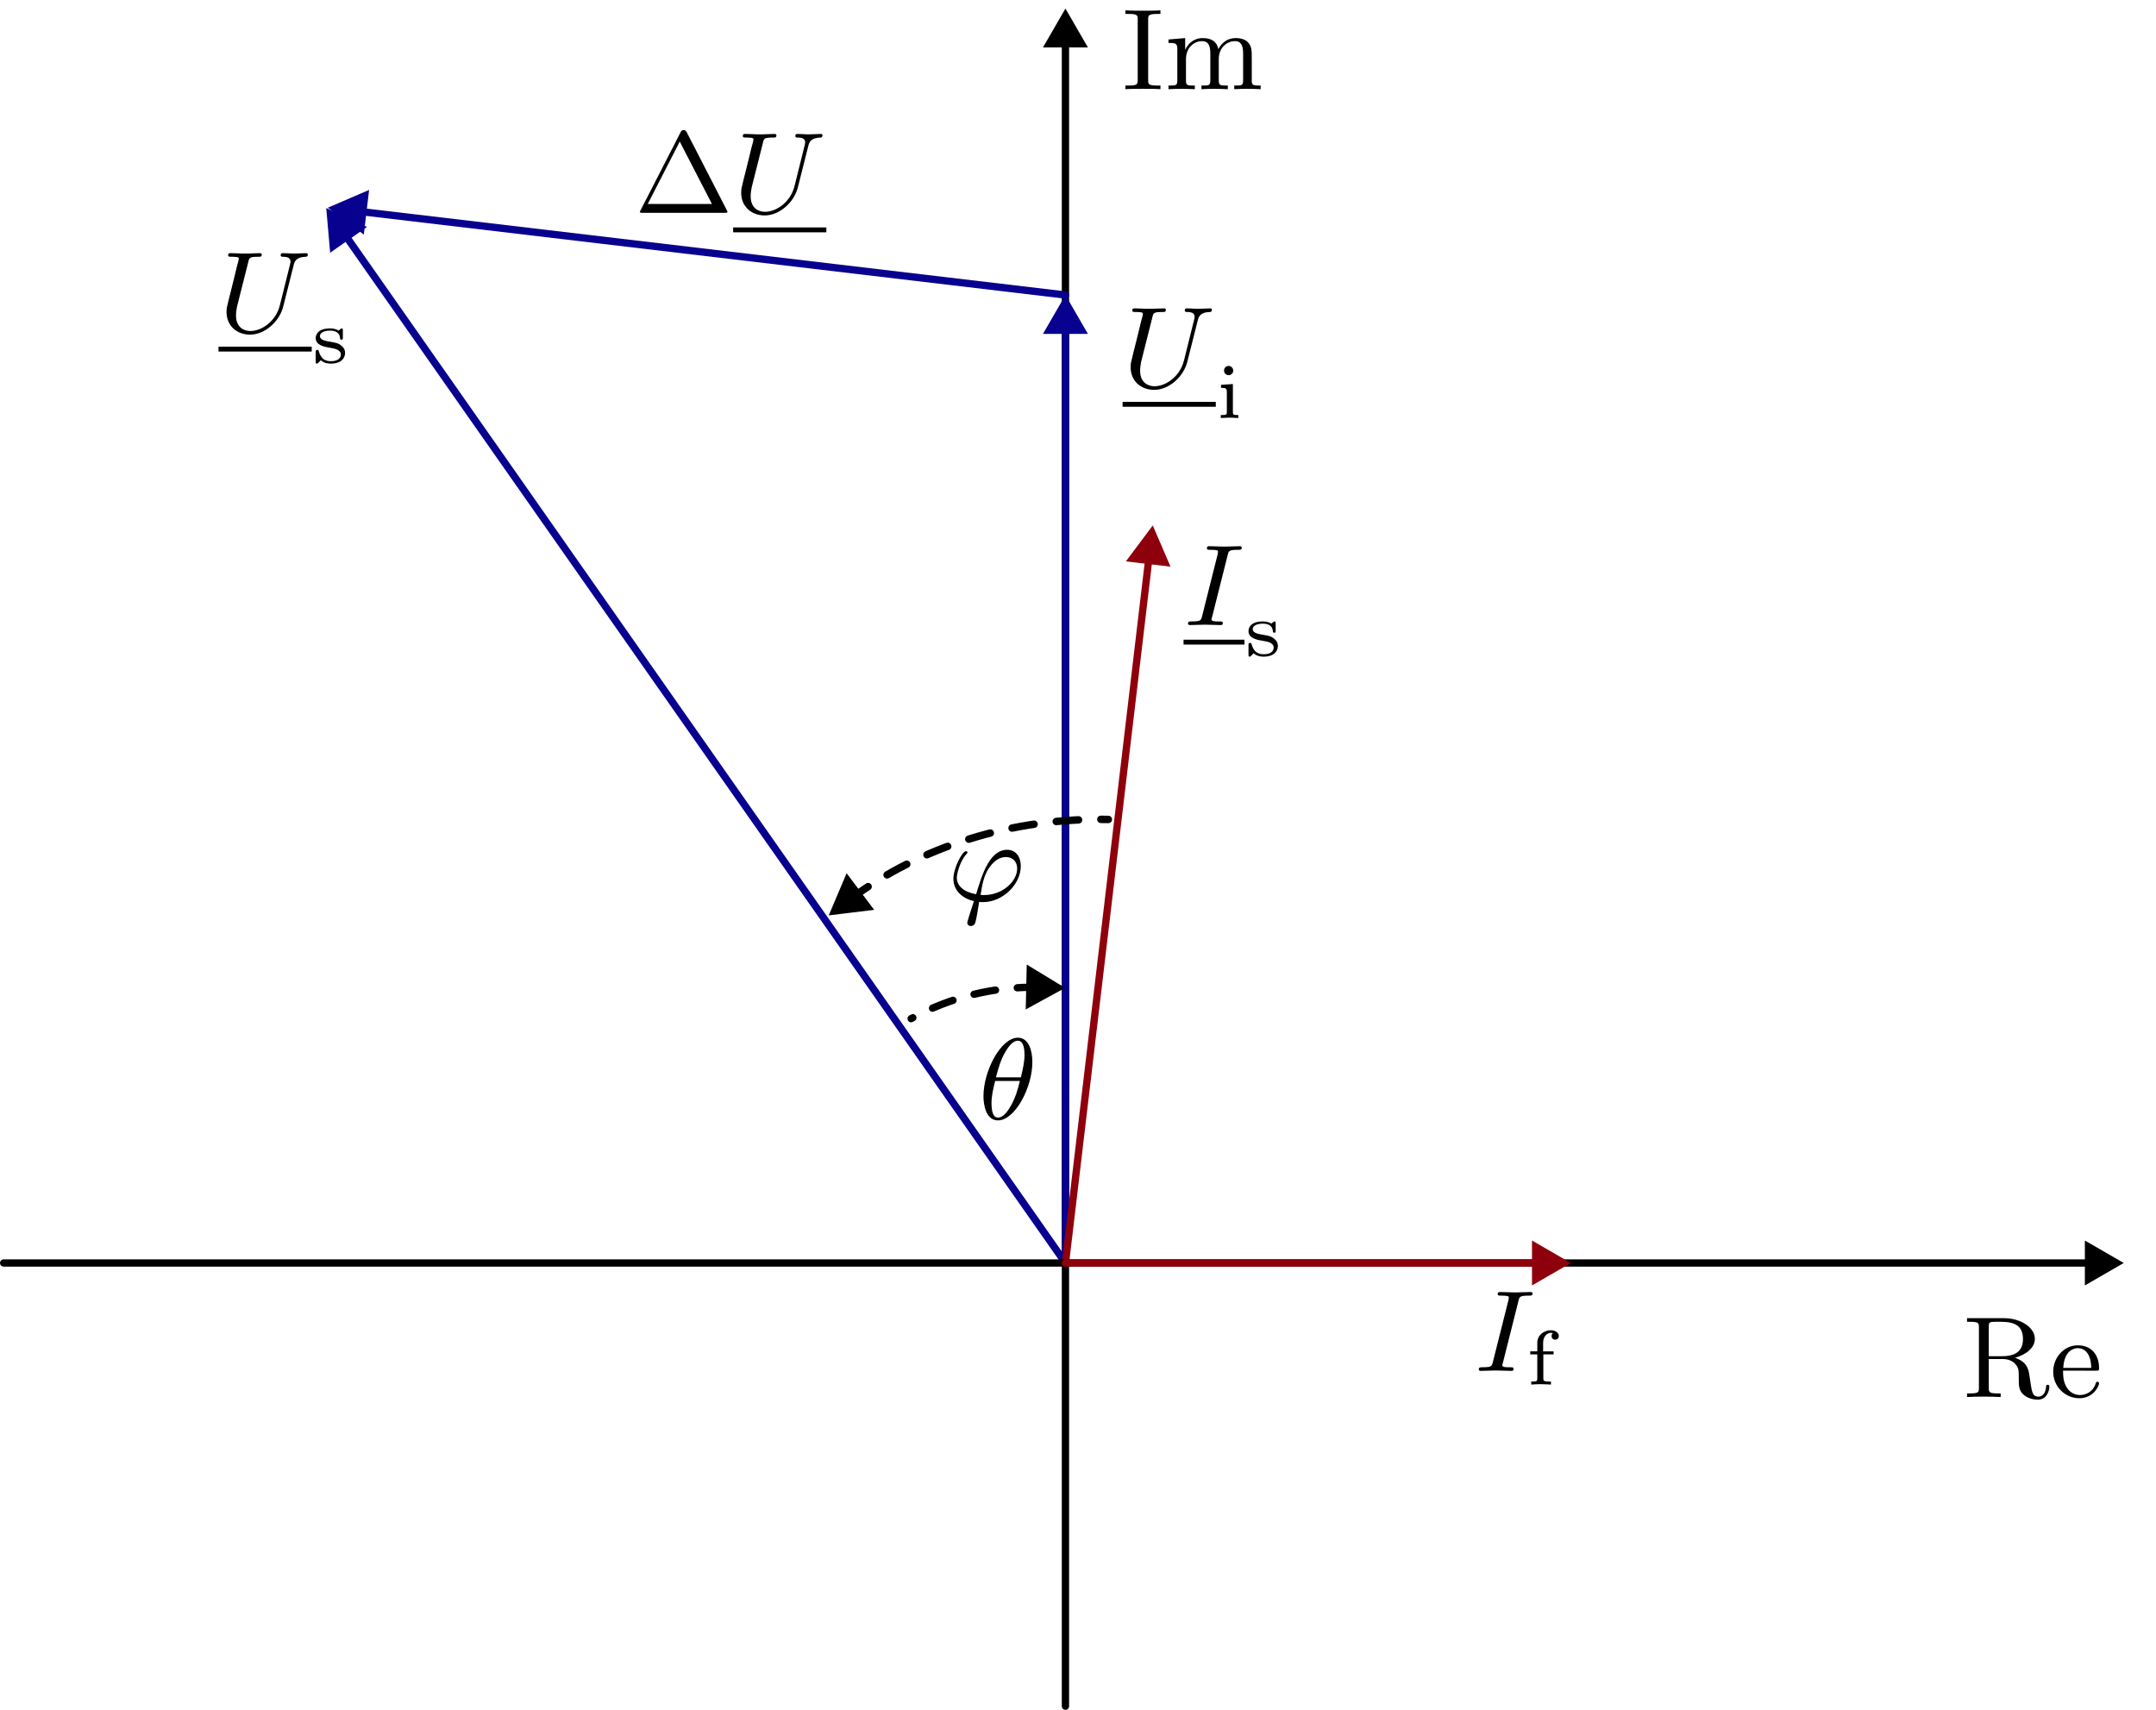
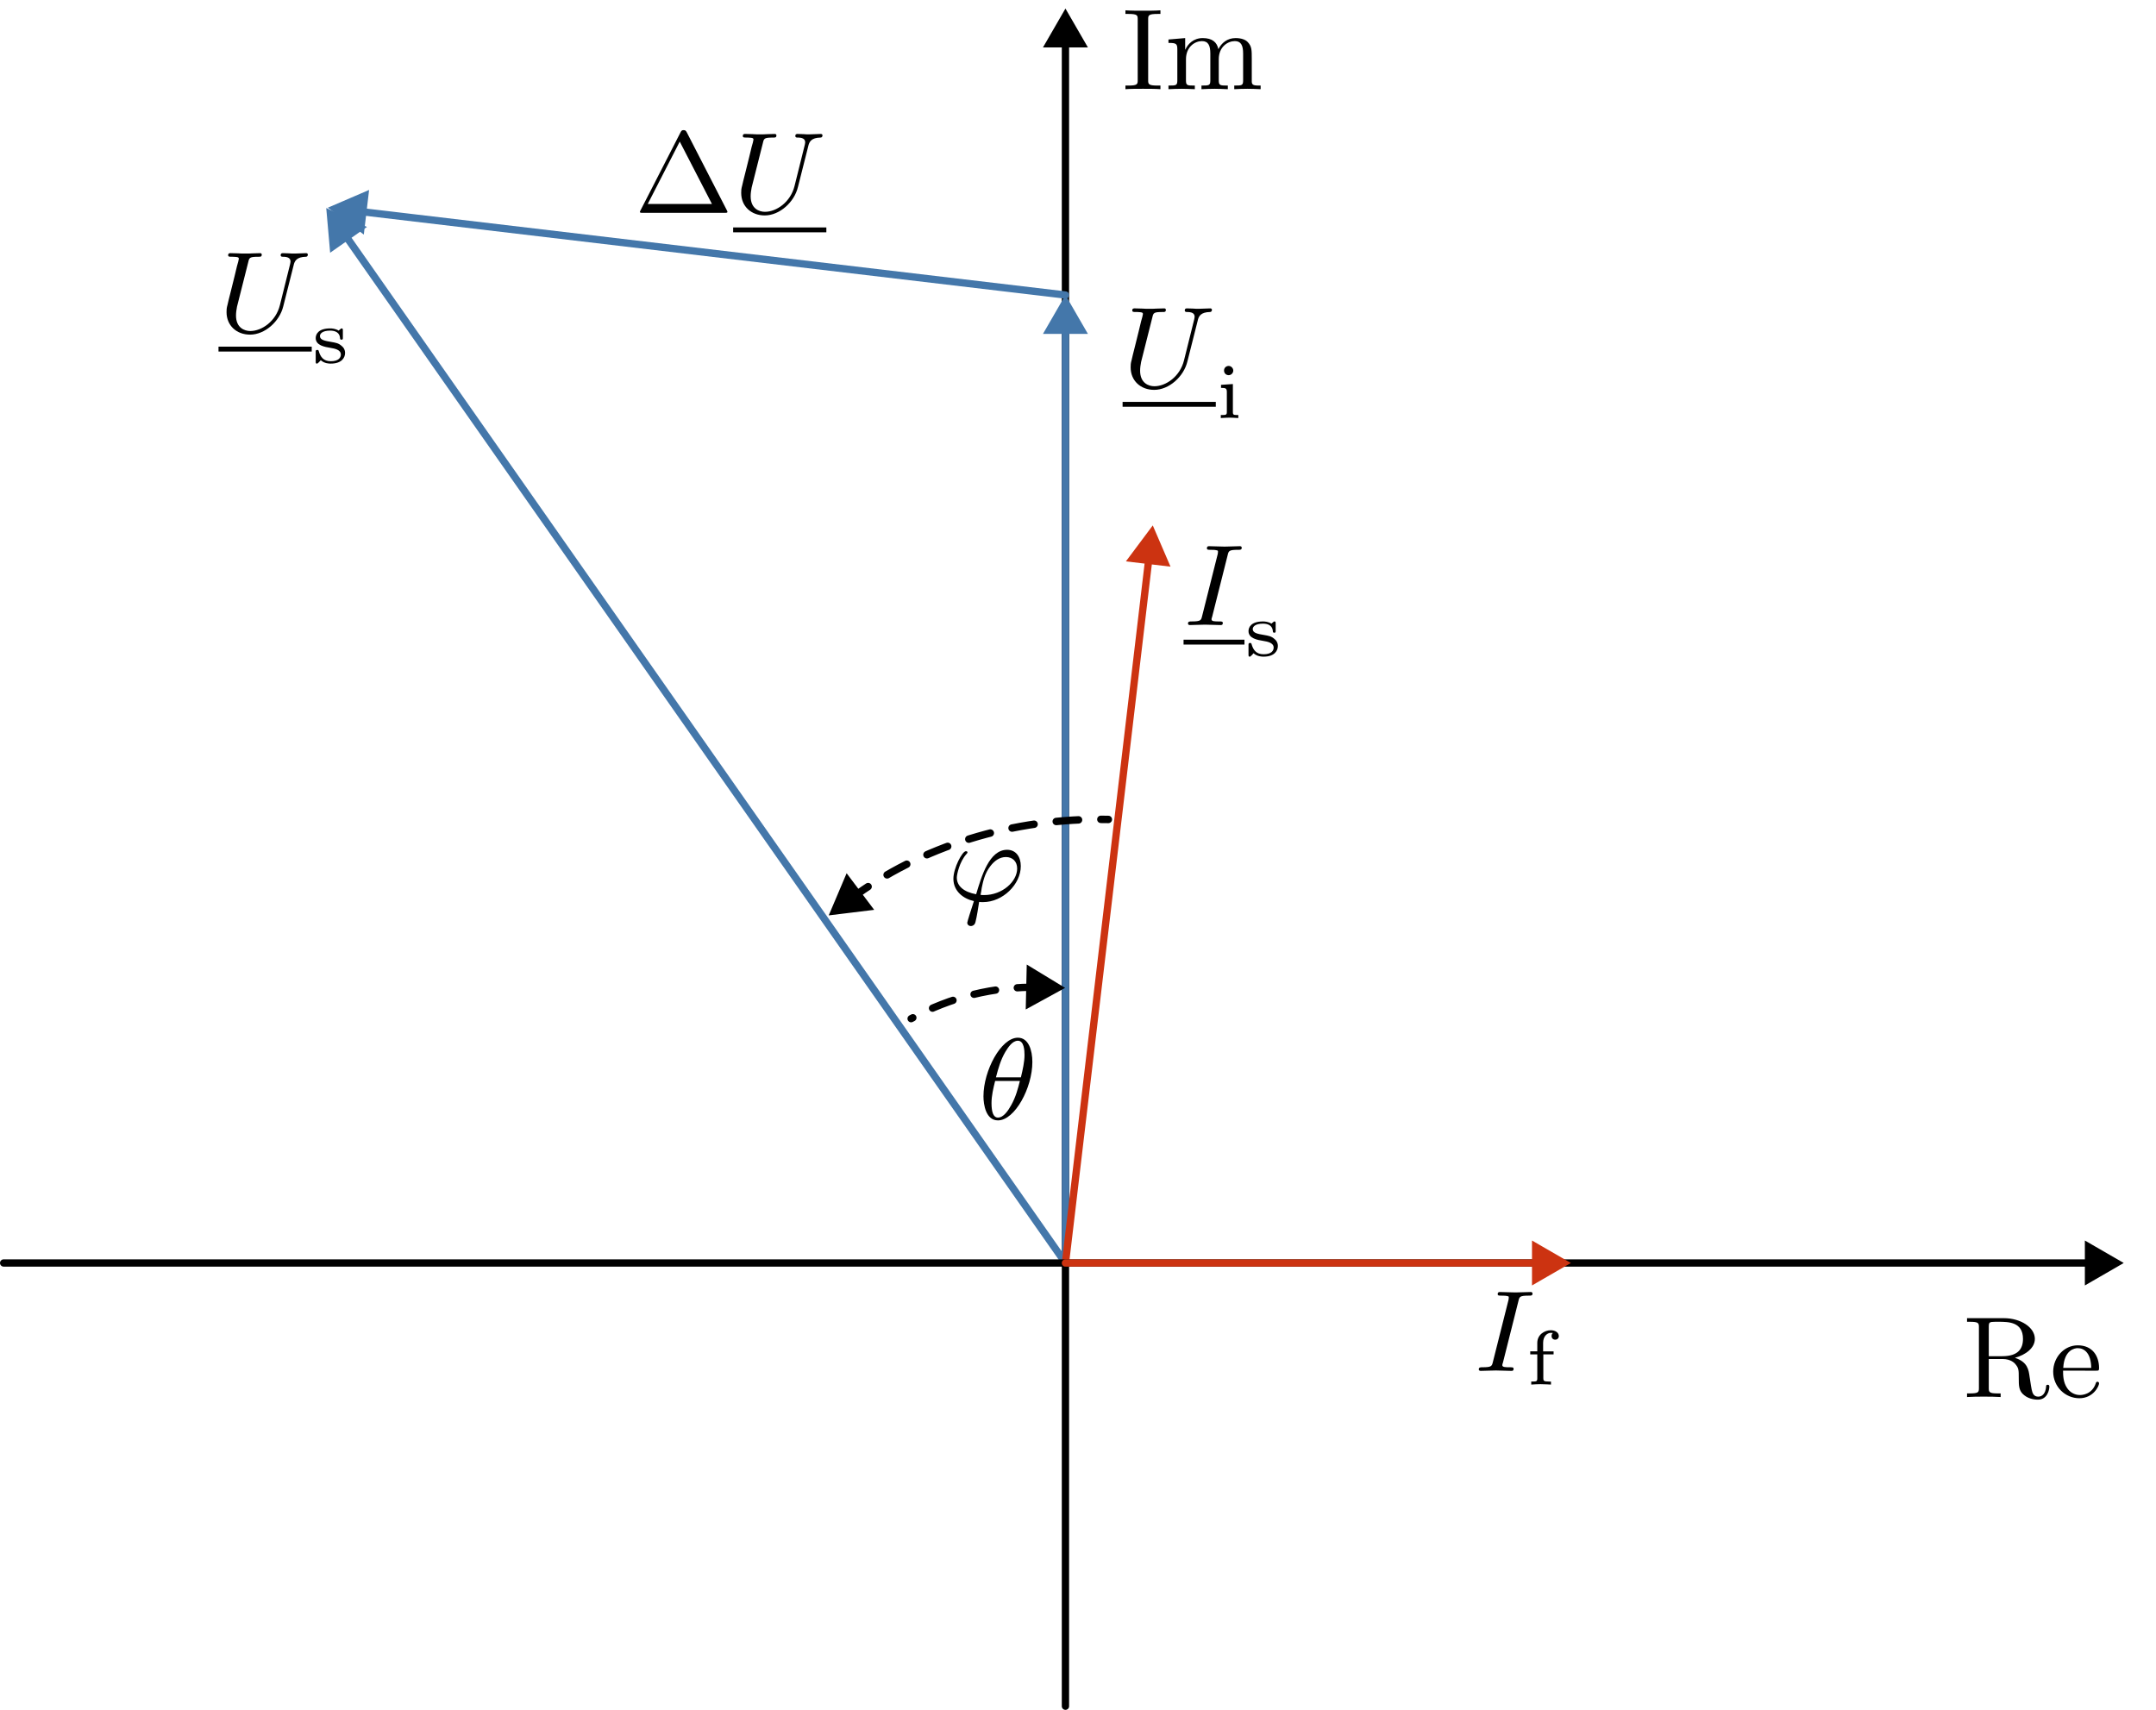
<svg xmlns="http://www.w3.org/2000/svg" width="59.064mm" height="46.846mm" viewBox="0 0 59.064 46.846" version="1.1" id="svg1">
  <defs id="defs1">
    <marker style="overflow:visible" id="Triangle" refX="0" refY="0" orient="auto-start-reverse" markerWidth="1" markerHeight="1" viewBox="0 0 1 1" preserveAspectRatio="xMidYMid">
      <path transform="scale(0.5)" style="fill:context-stroke;fill-rule:evenodd;stroke:context-stroke;stroke-width:1pt" d="M 5.77,0 -2.88,5 V -5 Z" id="path135" />
    </marker>
    <marker style="overflow:visible" id="Triangle-6" refX="0" refY="0" orient="auto-start-reverse" markerWidth="1" markerHeight="1" viewBox="0 0 1 1" preserveAspectRatio="xMidYMid">
      <path transform="scale(0.5)" style="fill:context-stroke;fill-rule:evenodd;stroke:context-stroke;stroke-width:1pt" d="M 5.77,0 -2.88,5 V -5 Z" id="path135-3" />
    </marker>
    <marker style="overflow:visible" id="Triangle-69-8-5-6" refX="0" refY="0" orient="auto-start-reverse" markerWidth="1" markerHeight="1" viewBox="0 0 1 1" preserveAspectRatio="xMidYMid">
      <path transform="scale(0.5)" style="fill:context-stroke;fill-rule:evenodd;stroke:context-stroke;stroke-width:1pt" d="M 5.77,0 -2.88,5 V -5 Z" id="path135-7-6-4-1" />
    </marker>
    <marker style="overflow:visible" id="Triangle-69-8-5-6-5" refX="0" refY="0" orient="auto-start-reverse" markerWidth="1" markerHeight="1" viewBox="0 0 1 1" preserveAspectRatio="xMidYMid">
      <path transform="scale(0.5)" style="fill:context-stroke;fill-rule:evenodd;stroke:context-stroke;stroke-width:1pt" d="M 5.77,0 -2.88,5 V -5 Z" id="path135-7-6-4-1-3" />
    </marker>
    <marker style="overflow:visible" id="Triangle-69-8-5-6-0" refX="0" refY="0" orient="auto-start-reverse" markerWidth="1" markerHeight="1" viewBox="0 0 1 1" preserveAspectRatio="xMidYMid">
      <path transform="scale(0.5)" style="fill:context-stroke;fill-rule:evenodd;stroke:context-stroke;stroke-width:1pt" d="M 5.77,0 -2.88,5 V -5 Z" id="path135-7-6-4-1-9" />
    </marker>
    <marker style="overflow:visible" id="Triangle-69-8-5-6-5-7" refX="0" refY="0" orient="auto-start-reverse" markerWidth="1" markerHeight="1" viewBox="0 0 1 1" preserveAspectRatio="xMidYMid">
      <path transform="scale(0.5)" style="fill:context-stroke;fill-rule:evenodd;stroke:context-stroke;stroke-width:1pt" d="M 5.77,0 -2.88,5 V -5 Z" id="path135-7-6-4-1-3-9" />
    </marker>
    <marker style="overflow:visible" id="Triangle-69-8-5-6-5-6" refX="0" refY="0" orient="auto-start-reverse" markerWidth="1" markerHeight="1" viewBox="0 0 1 1" preserveAspectRatio="xMidYMid">
      <path transform="scale(0.5)" style="fill:context-stroke;fill-rule:evenodd;stroke:context-stroke;stroke-width:1pt" d="M 5.77,0 -2.88,5 V -5 Z" id="path135-7-6-4-1-3-7" />
    </marker>
  </defs>
  <g id="layer1" transform="translate(-13.145, -0.811521)">
    <path style="fill:none;fill-rule:evenodd;stroke:#000000;stroke-width:0.2;stroke-linecap:round;stroke-miterlimit:3.9;stroke-dasharray:none;stroke-opacity:1;marker-start:url(#Triangle)" d="m 42.333,1.756 v 45.801" id="path1" />
-     <path style="fill:none;fill-rule:evenodd;stroke:#08008e;stroke-width:0.2;stroke-linecap:round;stroke-miterlimit:3.9;stroke-dasharray:none;stroke-opacity:1;marker-start:url(#Triangle-69-8-5-6)" d="M 42.333,9.604 V 35.414" id="path1-2-8-6-3" />
-     <path style="fill:none;fill-rule:evenodd;stroke:#08008e;stroke-width:0.2;stroke-linecap:round;stroke-miterlimit:3.9;stroke-dasharray:none;stroke-opacity:1;marker-start:url(#Triangle-69-8-5-6-0)" d="M 22.49,7.092 42.333,35.414" id="path1-2-8-6-3-3" />
-     <path style="fill:none;fill-rule:evenodd;stroke:#08008e;stroke-width:0.2;stroke-linecap:round;stroke-miterlimit:3.9;stroke-dasharray:none;stroke-opacity:1;marker-start:url(#Triangle-69-8-5-6-5)" d="M 22.832,6.585 42.333,8.894" id="path1-2-8-6-3-9" />
-     <path style="fill:none;fill-rule:evenodd;stroke:#8e000c;stroke-width:0.2;stroke-linecap:round;stroke-miterlimit:3.9;stroke-dasharray:none;stroke-opacity:1;marker-start:url(#Triangle-69-8-5-6-5-6)" d="M 44.642,15.912 42.333,35.414" id="path1-2-8-6-3-9-3" />
+     <path style="fill:none;fill-rule:evenodd;stroke:#4477aa;stroke-width:0.2;stroke-linecap:round;stroke-miterlimit:3.9;stroke-dasharray:none;stroke-opacity:1;marker-start:url(#Triangle-69-8-5-6)" d="M 42.333,9.604 V 35.414" id="path1-2-8-6-3" />
+     <path style="fill:none;fill-rule:evenodd;stroke:#4477aa;stroke-width:0.2;stroke-linecap:round;stroke-miterlimit:3.9;stroke-dasharray:none;stroke-opacity:1;marker-start:url(#Triangle-69-8-5-6-0)" d="M 22.49,7.092 42.333,35.414" id="path1-2-8-6-3-3" />
+     <path style="fill:none;fill-rule:evenodd;stroke:#4477aa;stroke-width:0.2;stroke-linecap:round;stroke-miterlimit:3.9;stroke-dasharray:none;stroke-opacity:1;marker-start:url(#Triangle-69-8-5-6-5)" d="M 22.832,6.585 42.333,8.894" id="path1-2-8-6-3-9" />
+     <path style="fill:none;fill-rule:evenodd;stroke:#cc3311;stroke-width:0.2;stroke-linecap:round;stroke-miterlimit:3.9;stroke-dasharray:none;stroke-opacity:1;marker-start:url(#Triangle-69-8-5-6-5-6)" d="M 44.642,15.912 42.333,35.414" id="path1-2-8-6-3-9-3" />
    <path style="fill:none;fill-rule:evenodd;stroke:#000000;stroke-width:0.2;stroke-linecap:round;stroke-miterlimit:3.9;stroke-dasharray:none;stroke-opacity:1;marker-start:url(#Triangle-6)" d="M 70.615,35.414 H 13.245" id="path1-9" />
    <g transform="translate(67.03267,36.92591)" id="g4">
      <g fill="#000000" fill-opacity="1" id="g1" transform="matrix(0.352778,0,0,0.352778,-0.829866,-0.703439)">
        <g id="use2" transform="translate(1.993,8.119)">
          <path d="m 2.047,-3.172 v -2.312 c 0,-0.234 0.031,-0.312 0.203,-0.344 0.078,-0.016 0.359,-0.016 0.547,-0.016 0.766,0 1.906,0 1.906,1.328 0,0.781 -0.391,1.344 -1.609,1.344 z m 2.031,0.125 C 4.922,-3.281 5.625,-3.812 5.625,-4.516 5.625,-5.406 4.531,-6.125 3.219,-6.125 H 0.359 v 0.281 H 0.562 c 0.688,0 0.719,0.094 0.719,0.422 v 4.719 C 1.281,-0.375 1.25,-0.281 0.562,-0.281 H 0.359 V 0 c 0.422,-0.031 0.875,-0.031 1.297,-0.031 0.438,0 0.875,0 1.312,0.031 V -0.281 H 2.766 c -0.688,0 -0.719,-0.094 -0.719,-0.422 v -2.25 H 3.125 c 0.656,0 0.938,0.344 0.969,0.375 C 4.375,-2.25 4.375,-2.109 4.375,-1.469 c 0,0.594 0,1 0.422,1.328 0.422,0.344 0.969,0.344 1.062,0.344 0.75,0 0.891,-0.781 0.891,-1 0,-0.062 0,-0.156 -0.125,-0.156 C 6.5,-0.953 6.5,-0.875 6.5,-0.812 6.453,-0.234 6.172,-0.031 5.891,-0.031 5.609,-0.031 5.5,-0.203 5.438,-0.359 5.359,-0.562 5.281,-1.172 5.219,-1.562 5.141,-2.125 5.062,-2.719 4.078,-3.047 Z m 0,0" id="path3" />
        </g>
        <g id="use3" transform="translate(8.776082,8.119)">
          <path d="m 3.594,-2.047 c 0.188,0 0.234,0 0.234,-0.203 0,-0.922 -0.5,-1.766 -1.656,-1.766 -1.062,0 -1.906,0.938 -1.906,2.047 0,1.172 0.938,2.062 2.031,2.062 1.094,0 1.531,-0.953 1.531,-1.156 0,-0.062 -0.047,-0.125 -0.125,-0.125 -0.094,0 -0.109,0.062 -0.125,0.109 -0.297,0.906 -1.109,0.922 -1.234,0.922 -0.438,0 -0.797,-0.234 -1,-0.547 -0.297,-0.438 -0.312,-0.969 -0.312,-1.344 z m -2.547,-0.219 c 0.078,-1.391 0.875,-1.531 1.125,-1.531 0.5,0 1.031,0.375 1.047,1.531 z m 0,0" id="path4" />
        </g>
      </g>
    </g>
    <g transform="translate(43.97655,1.094162)" id="g10">
      <g fill="#000000" fill-opacity="1" id="g9" transform="matrix(0.352778,0,0,0.352778,-0.807817,-0.703439)">
        <g id="g7" transform="translate(1.993,8.119)">
          <path d="m 2.062,-5.422 c 0,-0.312 0.016,-0.422 0.734,-0.422 h 0.219 V -6.125 c -0.359,0.031 -0.969,0.031 -1.359,0.031 -0.375,0 -1,0 -1.359,-0.031 v 0.281 h 0.219 c 0.719,0 0.734,0.109 0.734,0.422 v 4.719 c 0,0.312 -0.016,0.422 -0.734,0.422 H 0.297 V 0 C 0.656,-0.031 1.281,-0.031 1.656,-0.031 c 0.391,0 1,0 1.359,0.031 v -0.281 h -0.219 c -0.719,0 -0.734,-0.109 -0.734,-0.422 z m 0,0" id="path6" />
        </g>
        <g id="g8" transform="translate(5.319534,8.119)">
          <path d="m 1.672,-2.328 c 0,-0.969 0.703,-1.406 1.234,-1.406 0.5,0 0.656,0.344 0.656,0.969 V -0.688 c 0,0.406 -0.094,0.406 -0.688,0.406 V 0 c 0.422,-0.016 0.594,-0.031 1.016,-0.031 0.438,0 0.547,0.016 1.031,0.031 v -0.281 c -0.594,0 -0.703,0 -0.703,-0.406 v -1.641 c 0,-0.969 0.703,-1.406 1.25,-1.406 0.484,0 0.641,0.344 0.641,0.969 V -0.688 c 0,0.406 -0.094,0.406 -0.688,0.406 V 0 C 5.844,-0.016 6.016,-0.031 6.453,-0.031 6.875,-0.031 7,-0.016 7.469,0 v -0.281 c -0.453,0 -0.672,0 -0.688,-0.281 v -1.719 c 0,-0.781 0,-1.031 -0.297,-1.359 C 6.297,-3.859 5.938,-3.969 5.531,-3.969 4.875,-3.969 4.438,-3.594 4.188,-3.109 4.078,-3.641 3.719,-3.969 2.969,-3.969 2.25,-3.969 1.812,-3.5 1.625,-3.078 H 1.609 V -3.969 L 0.312,-3.859 V -3.594 C 0.922,-3.594 1,-3.531 1,-3.078 V -0.688 c 0,0.406 -0.094,0.406 -0.688,0.406 V 0 c 0.422,-0.016 0.594,-0.031 1.031,-0.031 0.422,0 0.547,0.016 1.016,0.031 v -0.281 c -0.594,0 -0.688,0 -0.688,-0.406 z m 0,0" id="path7" />
        </g>
      </g>
    </g>
    <g transform="translate(43.89853,9.260417)" id="g15">
      <g fill="#000000" fill-opacity="1" id="g12" transform="matrix(0.352778,0,0,0.352778,-0.702799,-0.703439)">
        <g id="g11" transform="translate(1.993,8.119)">
          <path d="m 5.828,-5.156 c 0.078,-0.375 0.25,-0.672 0.953,-0.688 0.047,0 0.156,-0.016 0.156,-0.172 0,-0.062 -0.047,-0.109 -0.125,-0.109 -0.188,0 -0.703,0.031 -0.891,0.031 -0.234,0 -0.25,0 -0.453,-0.016 C 5.312,-6.109 5.125,-6.125 5,-6.125 c -0.047,0 -0.172,0 -0.172,0.156 0,0.125 0.109,0.125 0.172,0.125 0.344,0 0.594,0.078 0.594,0.375 0,0.047 -0.031,0.172 -0.031,0.188 l -0.797,3.203 c -0.312,1.25 -1.406,2 -2.297,2 -0.453,0 -1.109,-0.25 -1.109,-1.203 0,-0.219 0.031,-0.453 0.078,-0.688 l 0.875,-3.469 c 0.078,-0.344 0.109,-0.406 0.812,-0.406 0.141,0 0.234,0 0.234,-0.172 0,-0.078 -0.062,-0.109 -0.125,-0.109 L 2.656,-6.109 C 2.391,-6.094 2.375,-6.094 2.094,-6.094 c -0.297,0 -0.312,0 -0.578,-0.016 -0.172,0 -0.406,-0.016 -0.578,-0.016 -0.062,0 -0.188,0 -0.188,0.156 0,0.125 0.094,0.125 0.266,0.125 0.047,0 0.203,0 0.344,0.016 0.172,0.016 0.219,0.047 0.219,0.141 0,0.047 -0.078,0.375 -0.141,0.562 L 1.25,-4.344 C 1.172,-3.984 0.734,-2.312 0.703,-2.125 0.625,-1.844 0.625,-1.734 0.625,-1.547 c 0,1.047 0.781,1.75 1.828,1.75 C 3.609,0.203 4.75,-0.828 5.031,-2 Z m 0,0" id="path10" />
        </g>
      </g>
      <path fill="none" stroke-width="0.379" stroke-linecap="butt" stroke-linejoin="miter" stroke="#000000" stroke-opacity="1" stroke-miterlimit="10" d="M 0,7.451 H 7.238" id="path12" transform="scale(0.352778)" />
      <g fill="#000000" fill-opacity="1" id="g14" transform="matrix(0.352778,0,0,0.352778,-0.702799,-0.703439)">
        <g id="g13" transform="translate(9.229,10.51)">
          <path d="m 1.359,-3.688 c 0,-0.172 -0.156,-0.359 -0.359,-0.359 -0.188,0 -0.359,0.141 -0.359,0.359 0,0.219 0.172,0.359 0.359,0.359 0.203,0 0.359,-0.172 0.359,-0.359 z M 0.406,-2.578 v 0.234 c 0.391,0 0.453,0.047 0.453,0.344 v 1.516 c 0,0.25 -0.062,0.25 -0.469,0.25 V 0 c 0.172,-0.016 0.625,-0.031 0.688,-0.031 0.062,0 0.516,0.016 0.672,0.031 v -0.234 c -0.375,0 -0.422,0 -0.422,-0.25 v -2.156 z m 0,0" id="path13" />
        </g>
      </g>
    </g>
    <g transform="translate(23.76691,6.418834)" id="g20">
      <g fill="#000000" fill-opacity="1" id="g17" transform="matrix(0.352778,0,0,0.352778,-5.339255,0.6249914)">
        <g id="g16" transform="translate(1.993,8.119)">
          <path d="m 5.828,-5.156 c 0.078,-0.375 0.25,-0.672 0.953,-0.688 0.047,0 0.156,-0.016 0.156,-0.172 0,-0.062 -0.047,-0.109 -0.125,-0.109 -0.188,0 -0.703,0.031 -0.891,0.031 -0.234,0 -0.25,0 -0.453,-0.016 C 5.312,-6.109 5.125,-6.125 5,-6.125 c -0.047,0 -0.172,0 -0.172,0.156 0,0.125 0.109,0.125 0.172,0.125 0.344,0 0.594,0.078 0.594,0.375 0,0.047 -0.031,0.172 -0.031,0.188 l -0.797,3.203 c -0.312,1.25 -1.406,2 -2.297,2 -0.453,0 -1.109,-0.25 -1.109,-1.203 0,-0.219 0.031,-0.453 0.078,-0.688 l 0.875,-3.469 c 0.078,-0.344 0.109,-0.406 0.812,-0.406 0.141,0 0.234,0 0.234,-0.172 0,-0.078 -0.062,-0.109 -0.125,-0.109 L 2.656,-6.109 C 2.391,-6.094 2.375,-6.094 2.094,-6.094 c -0.297,0 -0.312,0 -0.578,-0.016 -0.172,0 -0.406,-0.016 -0.578,-0.016 -0.062,0 -0.188,0 -0.188,0.156 0,0.125 0.094,0.125 0.266,0.125 0.047,0 0.203,0 0.344,0.016 0.172,0.016 0.219,0.047 0.219,0.141 0,0.047 -0.078,0.375 -0.141,0.562 L 1.25,-4.344 C 1.172,-3.984 0.734,-2.312 0.703,-2.125 0.625,-1.844 0.625,-1.734 0.625,-1.547 c 0,1.047 0.781,1.75 1.828,1.75 C 3.609,0.203 4.75,-0.828 5.031,-2 Z m 0,0" id="path15" />
        </g>
      </g>
      <path fill="none" stroke-width="0.134" stroke-linecap="butt" stroke-linejoin="miter" stroke="#000000" stroke-opacity="1" stroke-miterlimit="10" d="m -4.636,3.957 h 2.554" id="path17" />
      <g fill="#000000" fill-opacity="1" id="g19" transform="matrix(0.352778,0,0,0.352778,-5.339255,0.6249914)">
        <g id="g18" transform="translate(9.229,10.51)">
          <path d="m 2.422,-2.5 c 0,-0.109 0,-0.172 -0.094,-0.172 -0.031,0 -0.047,0 -0.125,0.078 C 2.188,-2.578 2.172,-2.578 2.094,-2.5 1.859,-2.656 1.562,-2.672 1.438,-2.672 c -0.938,0 -1.125,0.469 -1.125,0.75 0,0.578 0.703,0.688 1.172,0.766 0.266,0.047 0.781,0.125 0.781,0.516 0,0.234 -0.172,0.516 -0.781,0.516 -0.578,0 -0.812,-0.344 -0.938,-0.797 C 0.531,-0.969 0.516,-1 0.438,-1 c -0.125,0 -0.125,0.047 -0.125,0.172 v 0.719 c 0,0.109 0,0.172 0.094,0.172 0.047,0 0.047,-0.016 0.156,-0.109 l 0.141,-0.156 C 1,0.062 1.359,0.062 1.484,0.062 c 0.875,0 1.109,-0.484 1.109,-0.828 0,-0.25 -0.109,-0.422 -0.25,-0.531 C 2.094,-1.531 1.859,-1.562 1.5,-1.625 1.047,-1.703 0.641,-1.766 0.641,-2.078 0.641,-2.25 0.812,-2.5 1.438,-2.5 c 0.406,0 0.734,0.156 0.766,0.578 0,0.078 0.016,0.125 0.109,0.125 0.109,0 0.109,-0.047 0.109,-0.156 z m 0,0" id="path18" />
        </g>
      </g>
    </g>
    <g transform="translate(30.67516,4.376649)" id="g25">
      <g fill="#000000" fill-opacity="1" id="g22" transform="matrix(0.352778,0,0,0.352778,-0.857426,-0.599061)">
        <g id="g21" transform="translate(1.993,8.12)">
          <path d="M 4.094,-6.219 C 4.016,-6.375 3.969,-6.422 3.828,-6.422 3.703,-6.422 3.656,-6.375 3.594,-6.25 L 0.5,-0.219 C 0.453,-0.141 0.438,-0.094 0.438,-0.078 0.438,0 0.5,0 0.641,0 h 6.375 c 0.156,0 0.219,0 0.219,-0.078 0,-0.016 0,-0.031 -0.047,-0.125 z m -0.562,0.688 2.5,4.844 H 1.047 Z m 0,0" id="path20" />
        </g>
      </g>
      <g fill="#000000" fill-opacity="1" id="g24" transform="matrix(0.352778,0,0,0.352778,-0.857426,-0.599061)">
        <g id="g23" transform="translate(9.672,8.12)">
          <path d="m 5.828,-5.156 c 0.078,-0.375 0.25,-0.672 0.953,-0.688 0.047,0 0.156,-0.016 0.156,-0.172 0,-0.062 -0.047,-0.109 -0.125,-0.109 -0.188,0 -0.703,0.031 -0.891,0.031 -0.234,0 -0.25,0 -0.453,-0.016 C 5.312,-6.109 5.125,-6.125 5,-6.125 c -0.047,0 -0.172,0 -0.172,0.156 0,0.125 0.109,0.125 0.172,0.125 0.344,0 0.594,0.078 0.594,0.375 0,0.047 -0.031,0.172 -0.031,0.188 l -0.797,3.203 c -0.312,1.25 -1.406,2 -2.297,2 -0.453,0 -1.109,-0.25 -1.109,-1.203 0,-0.219 0.031,-0.453 0.078,-0.688 l 0.875,-3.469 c 0.078,-0.344 0.109,-0.406 0.812,-0.406 0.141,0 0.234,0 0.234,-0.172 0,-0.078 -0.062,-0.109 -0.125,-0.109 L 2.656,-6.109 C 2.391,-6.094 2.375,-6.094 2.094,-6.094 c -0.297,0 -0.312,0 -0.578,-0.016 -0.172,0 -0.406,-0.016 -0.578,-0.016 -0.062,0 -0.188,0 -0.188,0.156 0,0.125 0.094,0.125 0.266,0.125 0.047,0 0.203,0 0.344,0.016 0.172,0.016 0.219,0.047 0.219,0.141 0,0.047 -0.078,0.375 -0.141,0.562 L 1.25,-4.344 C 1.172,-3.984 0.734,-2.312 0.703,-2.125 0.625,-1.844 0.625,-1.734 0.625,-1.547 c 0,1.047 0.781,1.75 1.828,1.75 C 3.609,0.203 4.75,-0.828 5.031,-2 Z m 0,0" id="path22" />
        </g>
      </g>
      <path fill="none" stroke-width="0.379" stroke-linecap="butt" stroke-linejoin="miter" stroke="#000000" stroke-opacity="1" stroke-miterlimit="10" d="m 7.241,7.747 h 7.238" id="path24" transform="scale(0.352778)" />
    </g>
    <g transform="translate(51.24532,13.05829)" id="g53" />
    <g transform="translate(40.08716,29.24197)" id="g54">
      <g fill="#000000" fill-opacity="1" id="g2" transform="matrix(0.352778,0,0,0.352778,-0.835378,-0.667059)">
        <g id="use1" transform="translate(1.993,8.219)">
          <path d="m 4.172,-4.438 c 0,-0.922 -0.297,-1.891 -1.125,-1.891 -1.312,0 -2.672,2.562 -2.672,4.547 0,0.656 0.188,1.875 1.125,1.875 1.312,0 2.672,-2.531 2.672,-4.531 z M 1.344,-3.25 c 0.188,-0.719 0.375,-1.375 0.734,-1.984 0.219,-0.359 0.547,-0.859 0.969,-0.859 0.484,0 0.516,0.766 0.516,1.109 0,0.531 -0.141,1.156 -0.281,1.734 z m 1.859,0.281 C 3.062,-2.406 2.891,-1.734 2.531,-1.094 2.297,-0.672 1.938,-0.125 1.5,-0.125 1.125,-0.125 1,-0.594 1,-1.25 1,-1.828 1.141,-2.406 1.281,-2.969 Z m 0,0" id="path2" />
        </g>
      </g>
    </g>
    <path style="fill:none;fill-rule:evenodd;stroke:#000000;stroke-width:0.2;stroke-linecap:round;stroke-miterlimit:3.9;stroke-dasharray:0.6, 0.6;stroke-dashoffset:0;stroke-opacity:1;marker-start:url(#Triangle)" id="path54" d="m -22.108,44.935 a 6.95,6.95 0 0 1 3.468,-1.01" transform="matrix(-0.8660254,0.5,0.5,0.8660254,0,0)" />
-     <path style="fill:none;fill-rule:evenodd;stroke:#8e000c;stroke-width:0.2;stroke-linecap:round;stroke-miterlimit:3.9;stroke-dasharray:none;stroke-opacity:1;marker-start:url(#Triangle-69-8-5-6-5-7)" d="m 55.469,35.414 -13.136,1e-4" id="path1-2-8-6-3-9-8" />
+     <path style="fill:none;fill-rule:evenodd;stroke:#cc3311;stroke-width:0.2;stroke-linecap:round;stroke-miterlimit:3.9;stroke-dasharray:none;stroke-opacity:1;marker-start:url(#Triangle-69-8-5-6-5-7)" d="m 55.469,35.414 -13.136,1e-4" id="path1-2-8-6-3-9-8" />
    <g transform="translate(53.65647,36.20951)" id="g58">
      <g fill="#000000" fill-opacity="1" id="g3" transform="matrix(0.352778,0,0,0.352778,-0.824353,-0.703792)">
        <g id="g55" transform="translate(1.993,8.12)">
          <path d="M 3.422,-5.422 C 3.5,-5.766 3.531,-5.844 4.25,-5.844 c 0.172,0 0.266,0 0.266,-0.172 0,-0.094 -0.094,-0.109 -0.141,-0.109 -0.188,0 -0.391,0.016 -0.578,0.016 -0.203,0 -0.547,0.016 -0.609,0.016 -0.203,0 -0.406,-0.016 -0.609,-0.016 -0.188,0 -0.406,-0.016 -0.594,-0.016 -0.047,0 -0.172,0 -0.172,0.156 0,0.125 0.094,0.125 0.266,0.125 0.203,0 0.406,0 0.578,0.062 0.016,0.047 0.016,0.078 0.016,0.094 0,0.031 -0.016,0.125 -0.016,0.156 L 1.438,-0.688 c -0.078,0.312 -0.094,0.406 -0.797,0.406 -0.188,0 -0.297,0 -0.297,0.172 C 0.344,-0.078 0.375,0 0.484,0 c 0.172,0 0.375,-0.016 0.562,-0.016 0.203,0 0.422,-0.016 0.625,-0.016 0.203,0 0.406,0.016 0.609,0.016 C 2.469,-0.016 2.688,0 2.875,0 c 0.062,0 0.172,0 0.172,-0.156 0,-0.125 -0.094,-0.125 -0.266,-0.125 -0.344,0 -0.609,0 -0.609,-0.156 0,-0.062 0,-0.078 0.047,-0.203 z m 0,0" id="path55" />
        </g>
      </g>
      <g fill="#000000" fill-opacity="1" id="g57" transform="matrix(0.352778,0,0,0.352778,-0.824353,-0.703792)">
        <g id="g56" transform="translate(6.021,9.182)">
          <path d="M 1.328,-2.344 H 2.125 V -2.578 H 1.312 v -0.656 c 0,-0.547 0.344,-0.781 0.594,-0.781 C 1.984,-4.016 2.047,-4 2.078,-4 2.031,-3.969 1.969,-3.922 1.969,-3.766 c 0,0.156 0.109,0.281 0.281,0.281 0.172,0 0.281,-0.125 0.281,-0.281 0,-0.266 -0.266,-0.453 -0.625,-0.453 -0.484,0 -1.047,0.344 -1.047,0.984 v 0.656 H 0.312 v 0.234 h 0.547 v 1.859 c 0,0.25 -0.062,0.25 -0.469,0.25 V 0 C 0.531,-0.016 0.984,-0.031 1.109,-0.031 1.422,-0.031 1.844,0 1.922,0 v -0.234 h -0.125 c -0.453,0 -0.469,-0.062 -0.469,-0.266 z m 0,0" id="path5" />
        </g>
      </g>
    </g>
    <g transform="translate(45.56871,15.77578)" id="g63">
      <g fill="#000000" fill-opacity="1" id="g60" transform="matrix(0.352778,0,0,0.352778,-0.702799,-0.703439)">
        <g id="g59" transform="translate(1.993,8.119)">
          <path d="M 3.422,-5.422 C 3.5,-5.766 3.531,-5.844 4.25,-5.844 c 0.172,0 0.266,0 0.266,-0.172 0,-0.094 -0.094,-0.109 -0.141,-0.109 -0.188,0 -0.391,0.016 -0.578,0.016 -0.203,0 -0.547,0.016 -0.609,0.016 -0.203,0 -0.406,-0.016 -0.609,-0.016 -0.188,0 -0.406,-0.016 -0.594,-0.016 -0.047,0 -0.172,0 -0.172,0.156 0,0.125 0.094,0.125 0.266,0.125 0.203,0 0.406,0 0.578,0.062 0.016,0.047 0.016,0.078 0.016,0.094 0,0.031 -0.016,0.125 -0.016,0.156 L 1.438,-0.688 c -0.078,0.312 -0.094,0.406 -0.797,0.406 -0.188,0 -0.297,0 -0.297,0.172 C 0.344,-0.078 0.375,0 0.484,0 c 0.172,0 0.375,-0.016 0.562,-0.016 0.203,0 0.422,-0.016 0.625,-0.016 0.203,0 0.406,0.016 0.609,0.016 C 2.469,-0.016 2.688,0 2.875,0 c 0.062,0 0.172,0 0.172,-0.156 0,-0.125 -0.094,-0.125 -0.266,-0.125 -0.344,0 -0.609,0 -0.609,-0.156 0,-0.062 0,-0.078 0.047,-0.203 z m 0,0" id="path58" />
        </g>
      </g>
      <path fill="none" stroke-width="0.379" stroke-linecap="butt" stroke-linejoin="miter" stroke="#000000" stroke-opacity="1" stroke-miterlimit="10" d="M 0,7.451 H 4.73" id="path60" transform="scale(0.352778)" />
      <g fill="#000000" fill-opacity="1" id="g62" transform="matrix(0.352778,0,0,0.352778,-0.702799,-0.703439)">
        <g id="g61" transform="translate(6.723,10.51)">
          <path d="m 2.422,-2.5 c 0,-0.109 0,-0.172 -0.094,-0.172 -0.031,0 -0.047,0 -0.125,0.078 C 2.188,-2.578 2.172,-2.578 2.094,-2.5 1.859,-2.656 1.562,-2.672 1.438,-2.672 c -0.938,0 -1.125,0.469 -1.125,0.75 0,0.578 0.703,0.688 1.172,0.766 0.266,0.047 0.781,0.125 0.781,0.516 0,0.234 -0.172,0.516 -0.781,0.516 -0.578,0 -0.812,-0.344 -0.938,-0.797 C 0.531,-0.969 0.516,-1 0.438,-1 c -0.125,0 -0.125,0.047 -0.125,0.172 v 0.719 c 0,0.109 0,0.172 0.094,0.172 0.047,0 0.047,-0.016 0.156,-0.109 l 0.141,-0.156 C 1,0.062 1.359,0.062 1.484,0.062 c 0.875,0 1.109,-0.484 1.109,-0.828 0,-0.25 -0.109,-0.422 -0.25,-0.531 C 2.094,-1.531 1.859,-1.562 1.5,-1.625 1.047,-1.703 0.641,-1.766 0.641,-2.078 0.641,-2.25 0.812,-2.5 1.438,-2.5 c 0.406,0 0.734,0.156 0.766,0.578 0,0.078 0.016,0.125 0.109,0.125 0.109,0 0.109,-0.047 0.109,-0.156 z m 0,0" id="path61" />
        </g>
      </g>
    </g>
    <path style="fill:none;fill-rule:evenodd;stroke:#000000;stroke-width:0.204;stroke-linecap:round;stroke-miterlimit:3.9;stroke-dasharray:0.612, 0.612;stroke-dashoffset:0;stroke-opacity:1;marker-start:url(#Triangle)" id="path63" d="m 36.427,25.455 a 10.2,8.484 0 0 1 7.081,-2.193" />
    <g transform="translate(39.2631,24.09362)" id="g69">
      <g fill="#000000" fill-opacity="1" id="g68" transform="matrix(0.352778,0,0,0.352778,-0.862939,-0.664722)">
        <g id="g67" transform="translate(1.993,5.853)">
          <path d="M 2.453,0.078 C 2.531,0.094 2.594,0.094 2.766,0.094 c 1.516,0 2.922,-1.375 2.922,-2.797 0,-0.734 -0.391,-1.266 -1.062,-1.266 -1.391,0 -1.984,2.047 -2.406,3.453 -0.938,-0.172 -1.5,-0.625 -1.5,-1.297 0,-0.234 0.203,-1.219 0.75,-1.828 0.078,-0.078 0.078,-0.094 0.078,-0.125 0,-0.016 0,-0.094 -0.125,-0.094 -0.281,0 -0.969,1.312 -0.969,2.141 0,0.984 0.797,1.562 1.594,1.734 C 1.859,0.578 1.531,1.625 1.531,1.688 c 0,0.172 0.141,0.266 0.266,0.266 0.031,0 0.312,0 0.375,-0.328 C 2.281,1.203 2.375,0.562 2.453,0.078 Z M 2.562,-0.469 C 2.594,-0.594 2.641,-0.891 2.656,-1.016 2.75,-1.438 2.859,-2.109 3.328,-2.703 3.625,-3.094 4.031,-3.406 4.531,-3.406 c 0.516,0 0.875,0.344 0.875,0.891 0,1.016 -1.156,2.062 -2.562,2.062 -0.094,0 -0.188,0 -0.281,-0.016 z m 0,0" id="path66" />
        </g>
      </g>
    </g>
  </g>
</svg>
